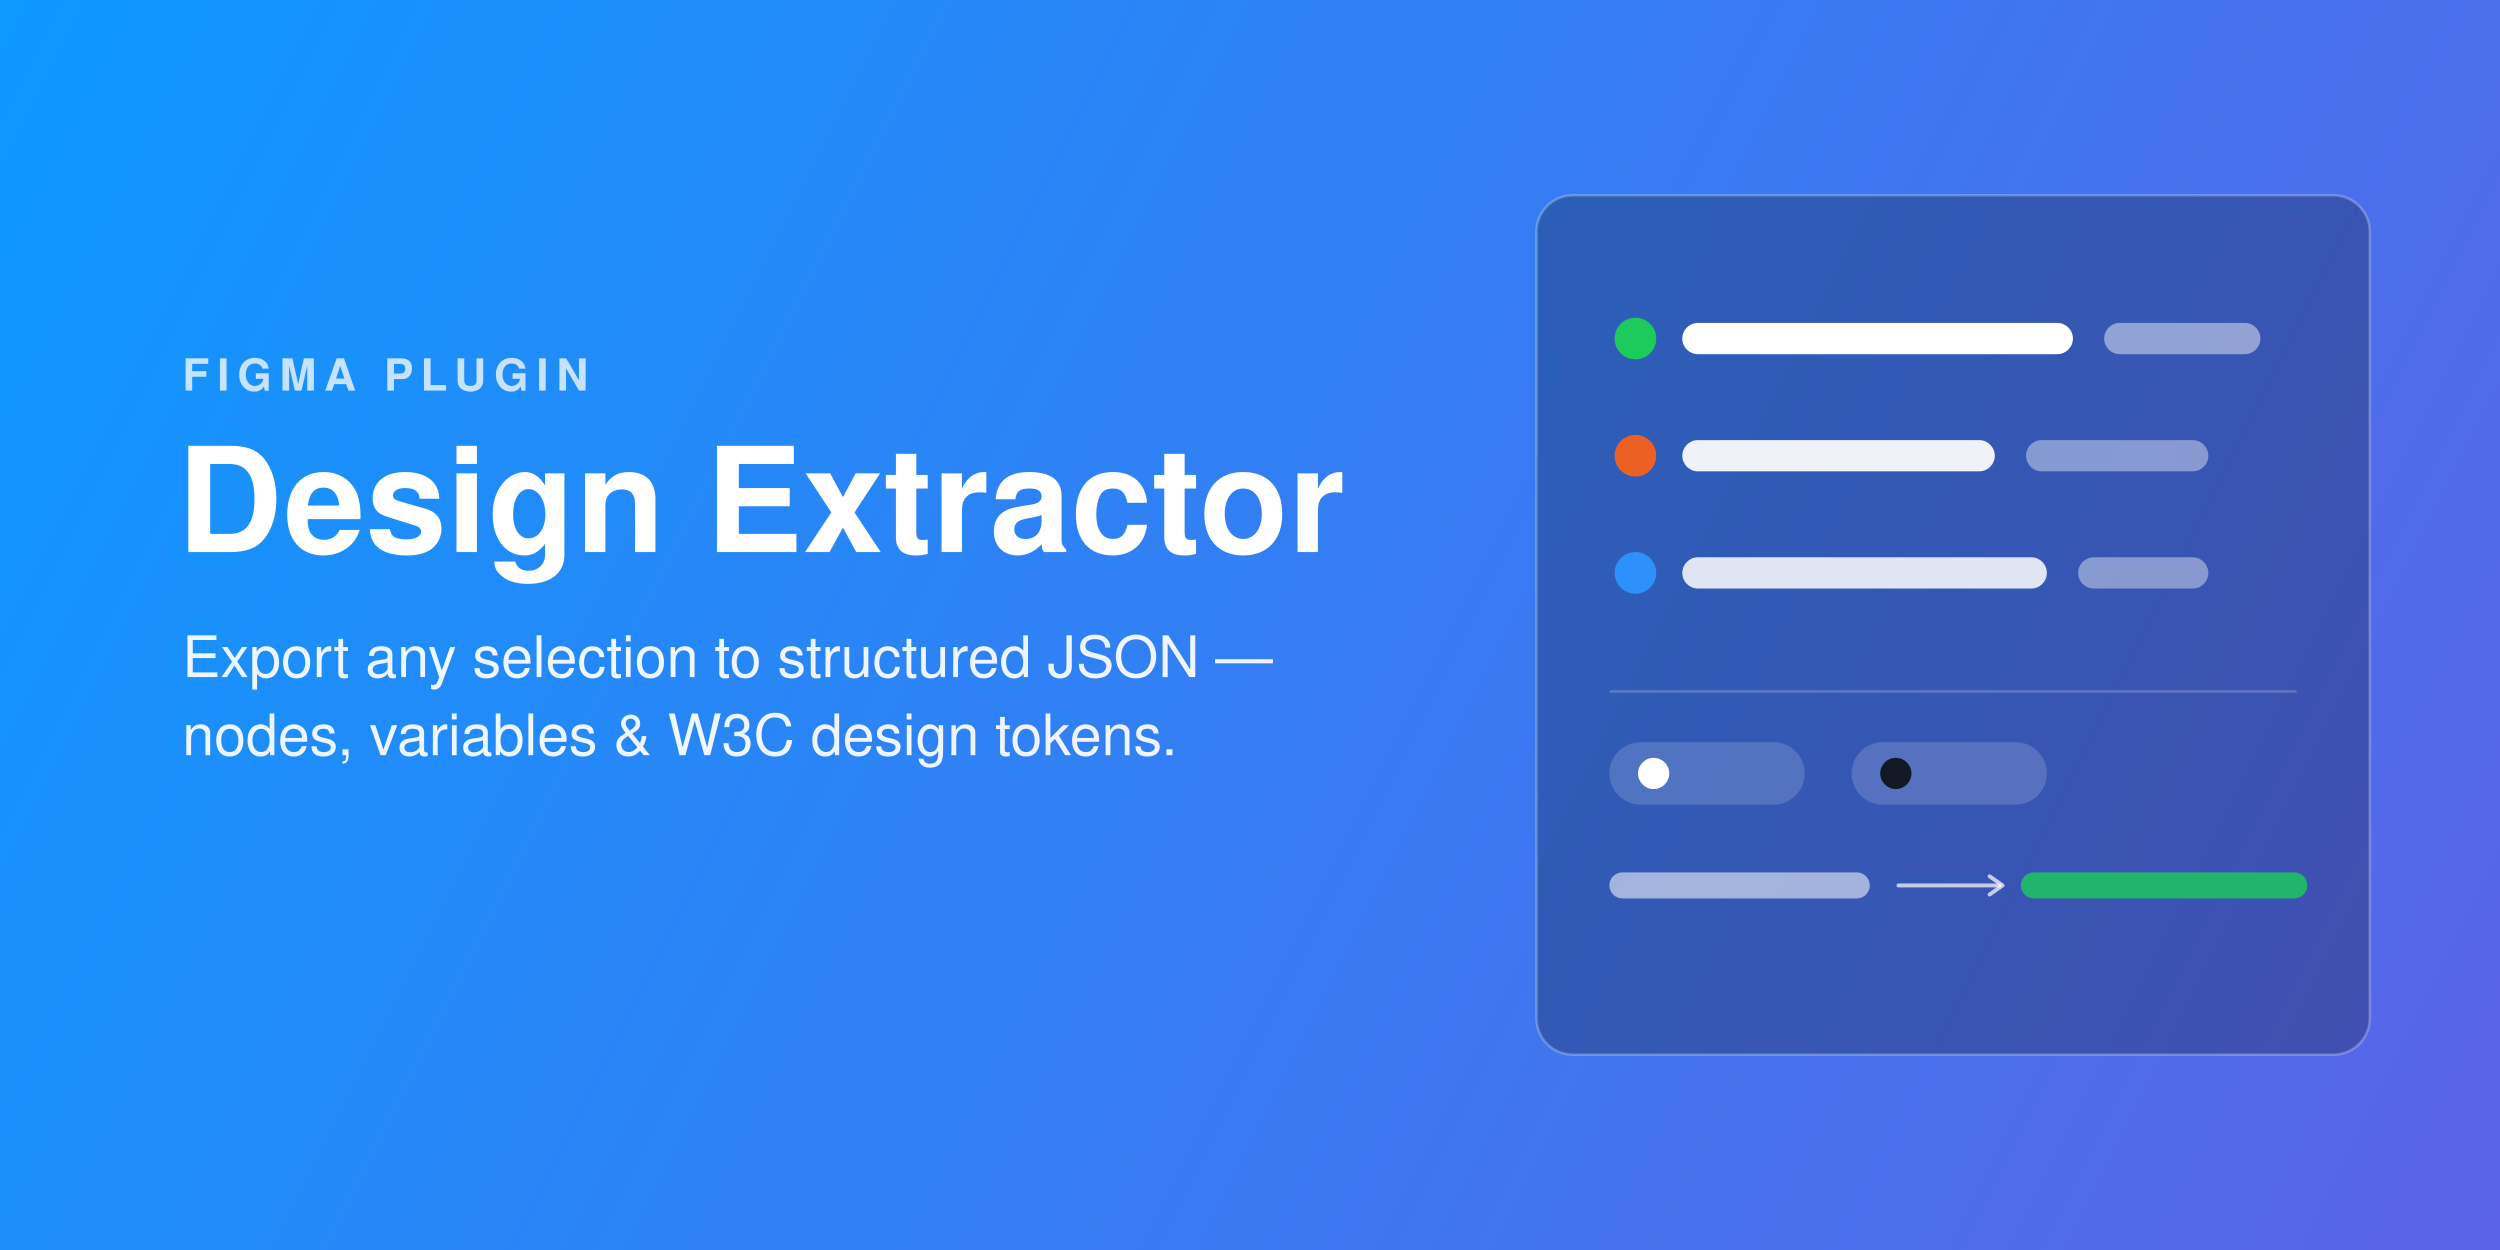
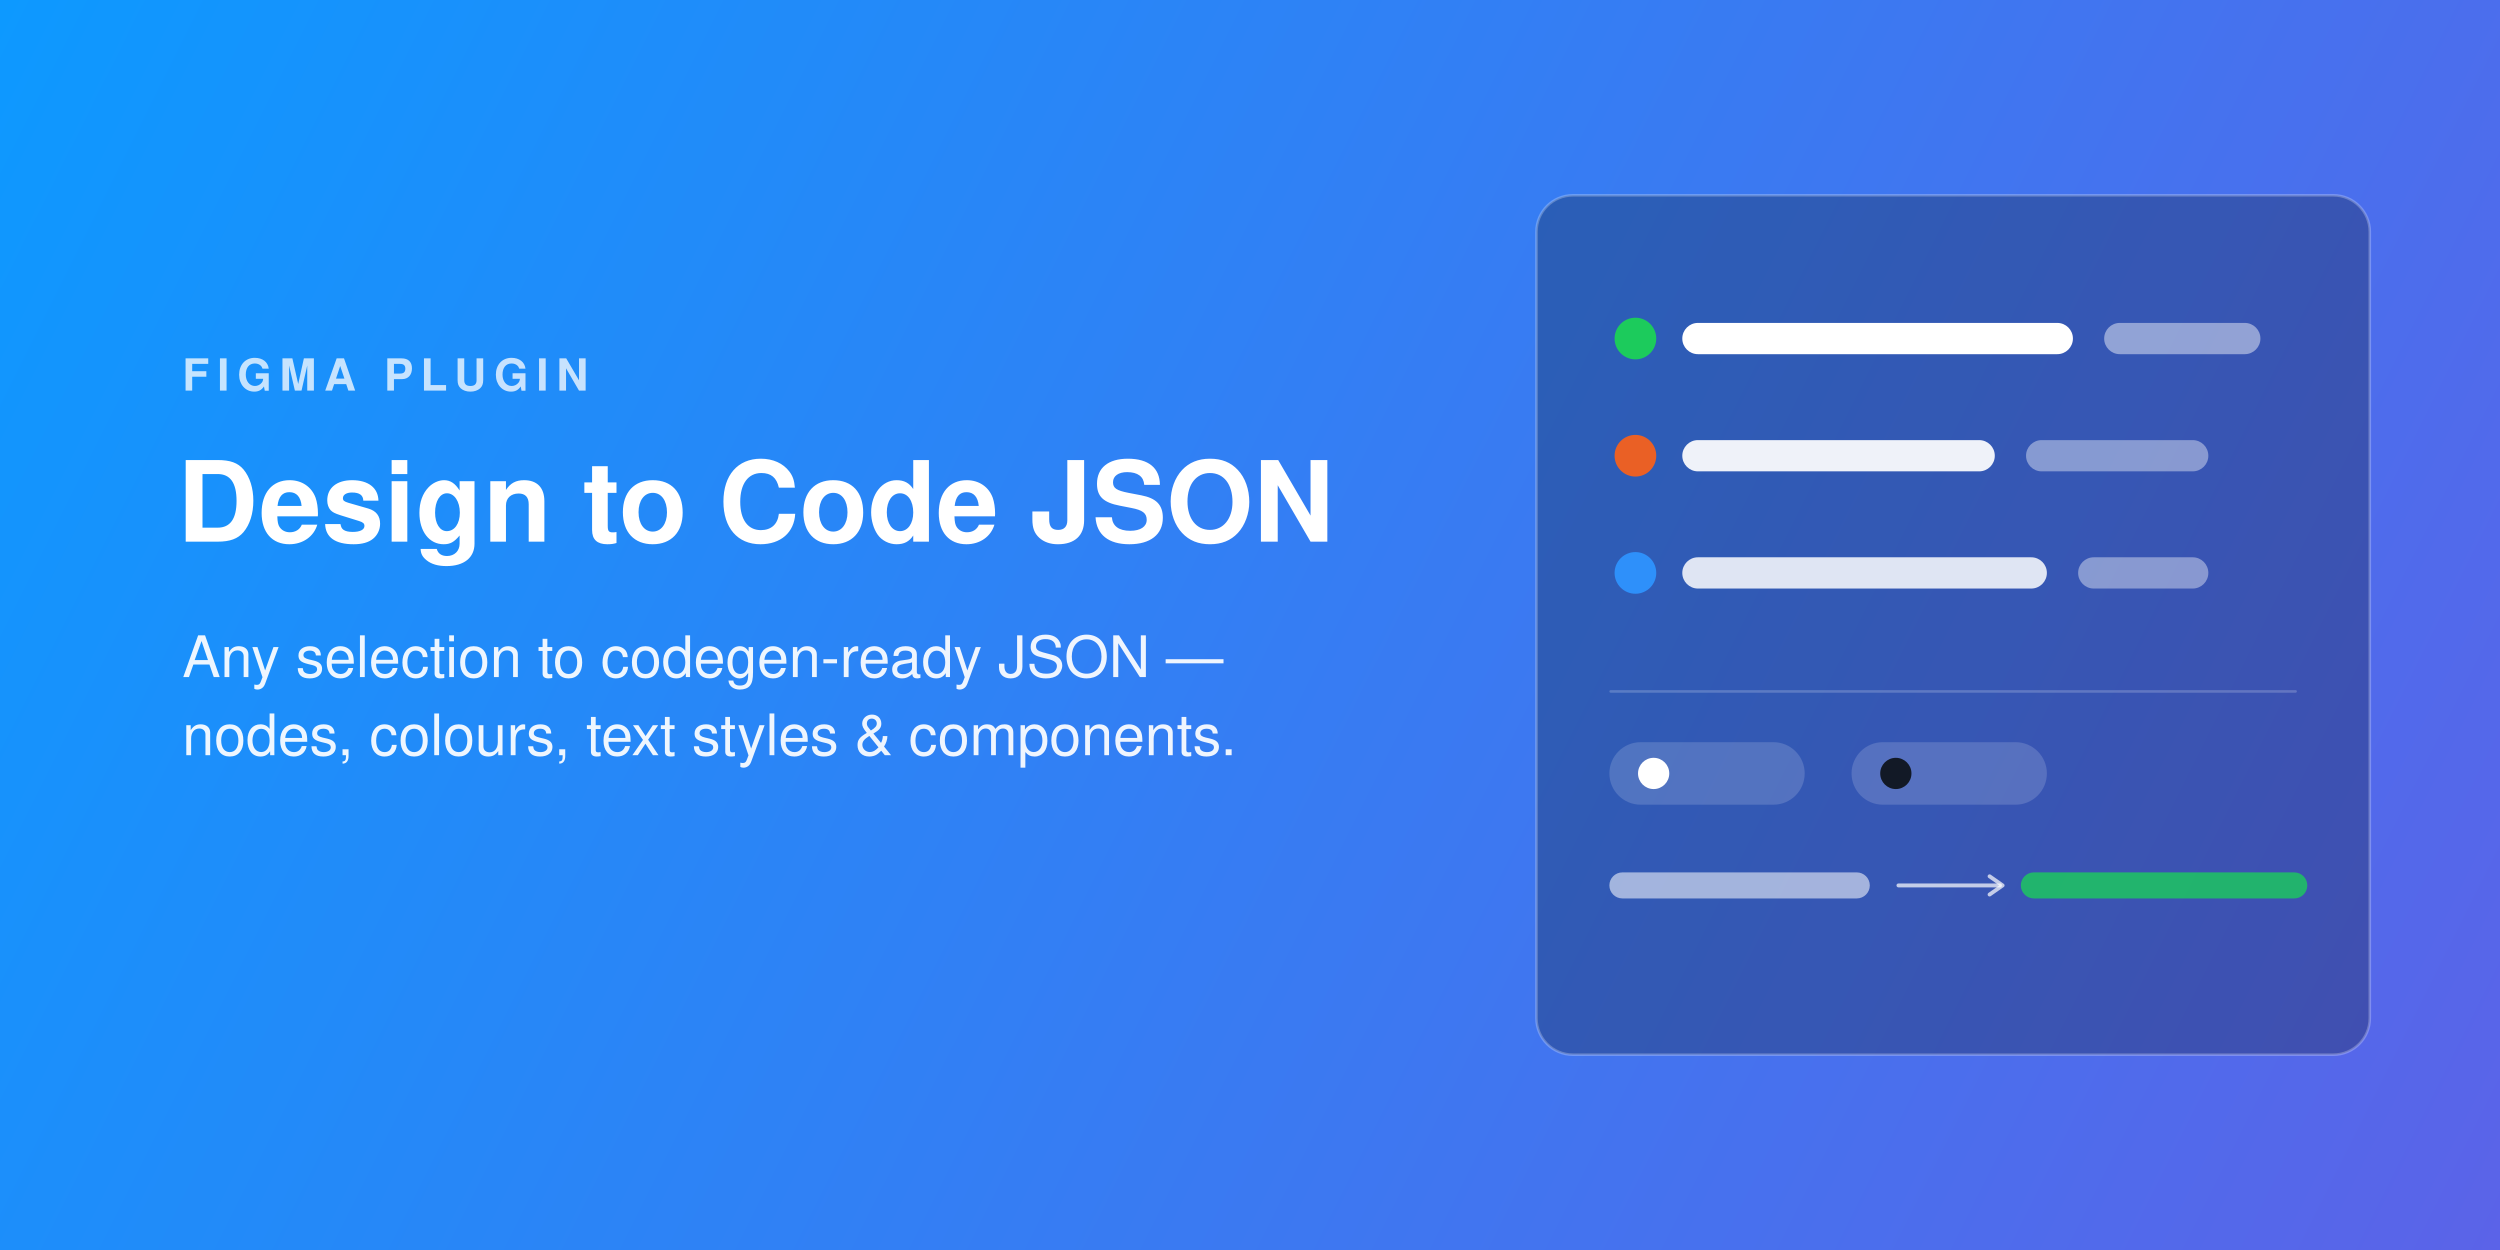
<svg xmlns="http://www.w3.org/2000/svg" width="1920" height="960" viewBox="0 0 1920 960" fill="none">
  <defs>
    <linearGradient id="bg" x1="0" y1="0" x2="1920" y2="960" gradientUnits="userSpaceOnUse">
      <stop stop-color="#0D99FF" />
      <stop offset="1" stop-color="#5B63E8" />
    </linearGradient>
  </defs>
  <rect width="1920" height="960" fill="url(#bg)" />
  <text x="140" y="300" font-family="Helvetica, Arial, sans-serif" font-size="34" font-weight="700" letter-spacing="6" fill="#FFFFFF" fill-opacity="0.75">FIGMA PLUGIN</text>
-   <text x="136" y="424" font-family="Helvetica, Arial, sans-serif" font-size="112" font-weight="700" fill="#FFFFFF">Design Extractor</text>
-   <text x="140" y="520" font-family="Helvetica, Arial, sans-serif" font-size="44" font-weight="400" fill="#FFFFFF" fill-opacity="0.92">Export any selection to structured JSON —</text>
-   <text x="140" y="580" font-family="Helvetica, Arial, sans-serif" font-size="44" font-weight="400" fill="#FFFFFF" fill-opacity="0.92">nodes, variables &amp; W3C design tokens.</text>
+   <text x="136" y="416" font-family="Helvetica, Arial, sans-serif" font-size="86" font-weight="700" fill="#FFFFFF">Design to Code JSON</text>
+   <text x="140" y="520" font-family="Helvetica, Arial, sans-serif" font-size="44" font-weight="400" fill="#FFFFFF" fill-opacity="0.92">Any selection to codegen-ready JSON —</text>
+   <text x="140" y="580" font-family="Helvetica, Arial, sans-serif" font-size="44" font-weight="400" fill="#FFFFFF" fill-opacity="0.92">nodes, colours, text styles &amp; components.</text>
  <g transform="translate(1180,150)">
    <rect width="640" height="660" rx="28" fill="#0B1220" fill-opacity="0.28" />
    <rect width="640" height="660" rx="28" fill="none" stroke="#FFFFFF" stroke-opacity="0.25" stroke-width="2" />
    <g transform="translate(56,90)">
      <circle cx="20" cy="20" r="16" fill="#1CCB5C" />
      <rect x="56" y="8" width="300" height="24" rx="12" fill="#FFFFFF" />
      <rect x="380" y="8" width="120" height="24" rx="12" fill="#FFFFFF" fill-opacity="0.45" />
    </g>
    <g transform="translate(56,180)">
      <circle cx="20" cy="20" r="16" fill="#EA6025" />
      <rect x="56" y="8" width="240" height="24" rx="12" fill="#FFFFFF" fill-opacity="0.92" />
      <rect x="320" y="8" width="140" height="24" rx="12" fill="#FFFFFF" fill-opacity="0.4" />
    </g>
    <g transform="translate(56,270)">
      <circle cx="20" cy="20" r="16" fill="#2E90FA" />
      <rect x="56" y="8" width="280" height="24" rx="12" fill="#FFFFFF" fill-opacity="0.84" />
      <rect x="360" y="8" width="100" height="24" rx="12" fill="#FFFFFF" fill-opacity="0.4" />
    </g>
    <rect x="56" y="380" width="528" height="2" rx="1" fill="#FFFFFF" fill-opacity="0.2" />
    <g transform="translate(56,420)">
      <rect width="150" height="48" rx="24" fill="#FFFFFF" fill-opacity="0.16" />
      <circle cx="34" cy="24" r="12" fill="#FFFFFF" />
      <rect x="186" width="150" height="48" rx="24" fill="#FFFFFF" fill-opacity="0.16" />
      <circle cx="220" cy="24" r="12" fill="#121926" />
    </g>
    <g transform="translate(56,520)">
      <rect width="200" height="20" rx="10" fill="#FFFFFF" fill-opacity="0.55" />
      <path d="M222 10 H300" stroke="#FFFFFF" stroke-opacity="0.7" stroke-width="3" stroke-linecap="round" />
      <path d="M292 3 L302 10 L292 17" stroke="#FFFFFF" stroke-opacity="0.7" stroke-width="3" stroke-linecap="round" stroke-linejoin="round" fill="none" />
      <rect x="316" width="220" height="20" rx="10" fill="#1CCB5C" fill-opacity="0.8" />
    </g>
  </g>
</svg>
